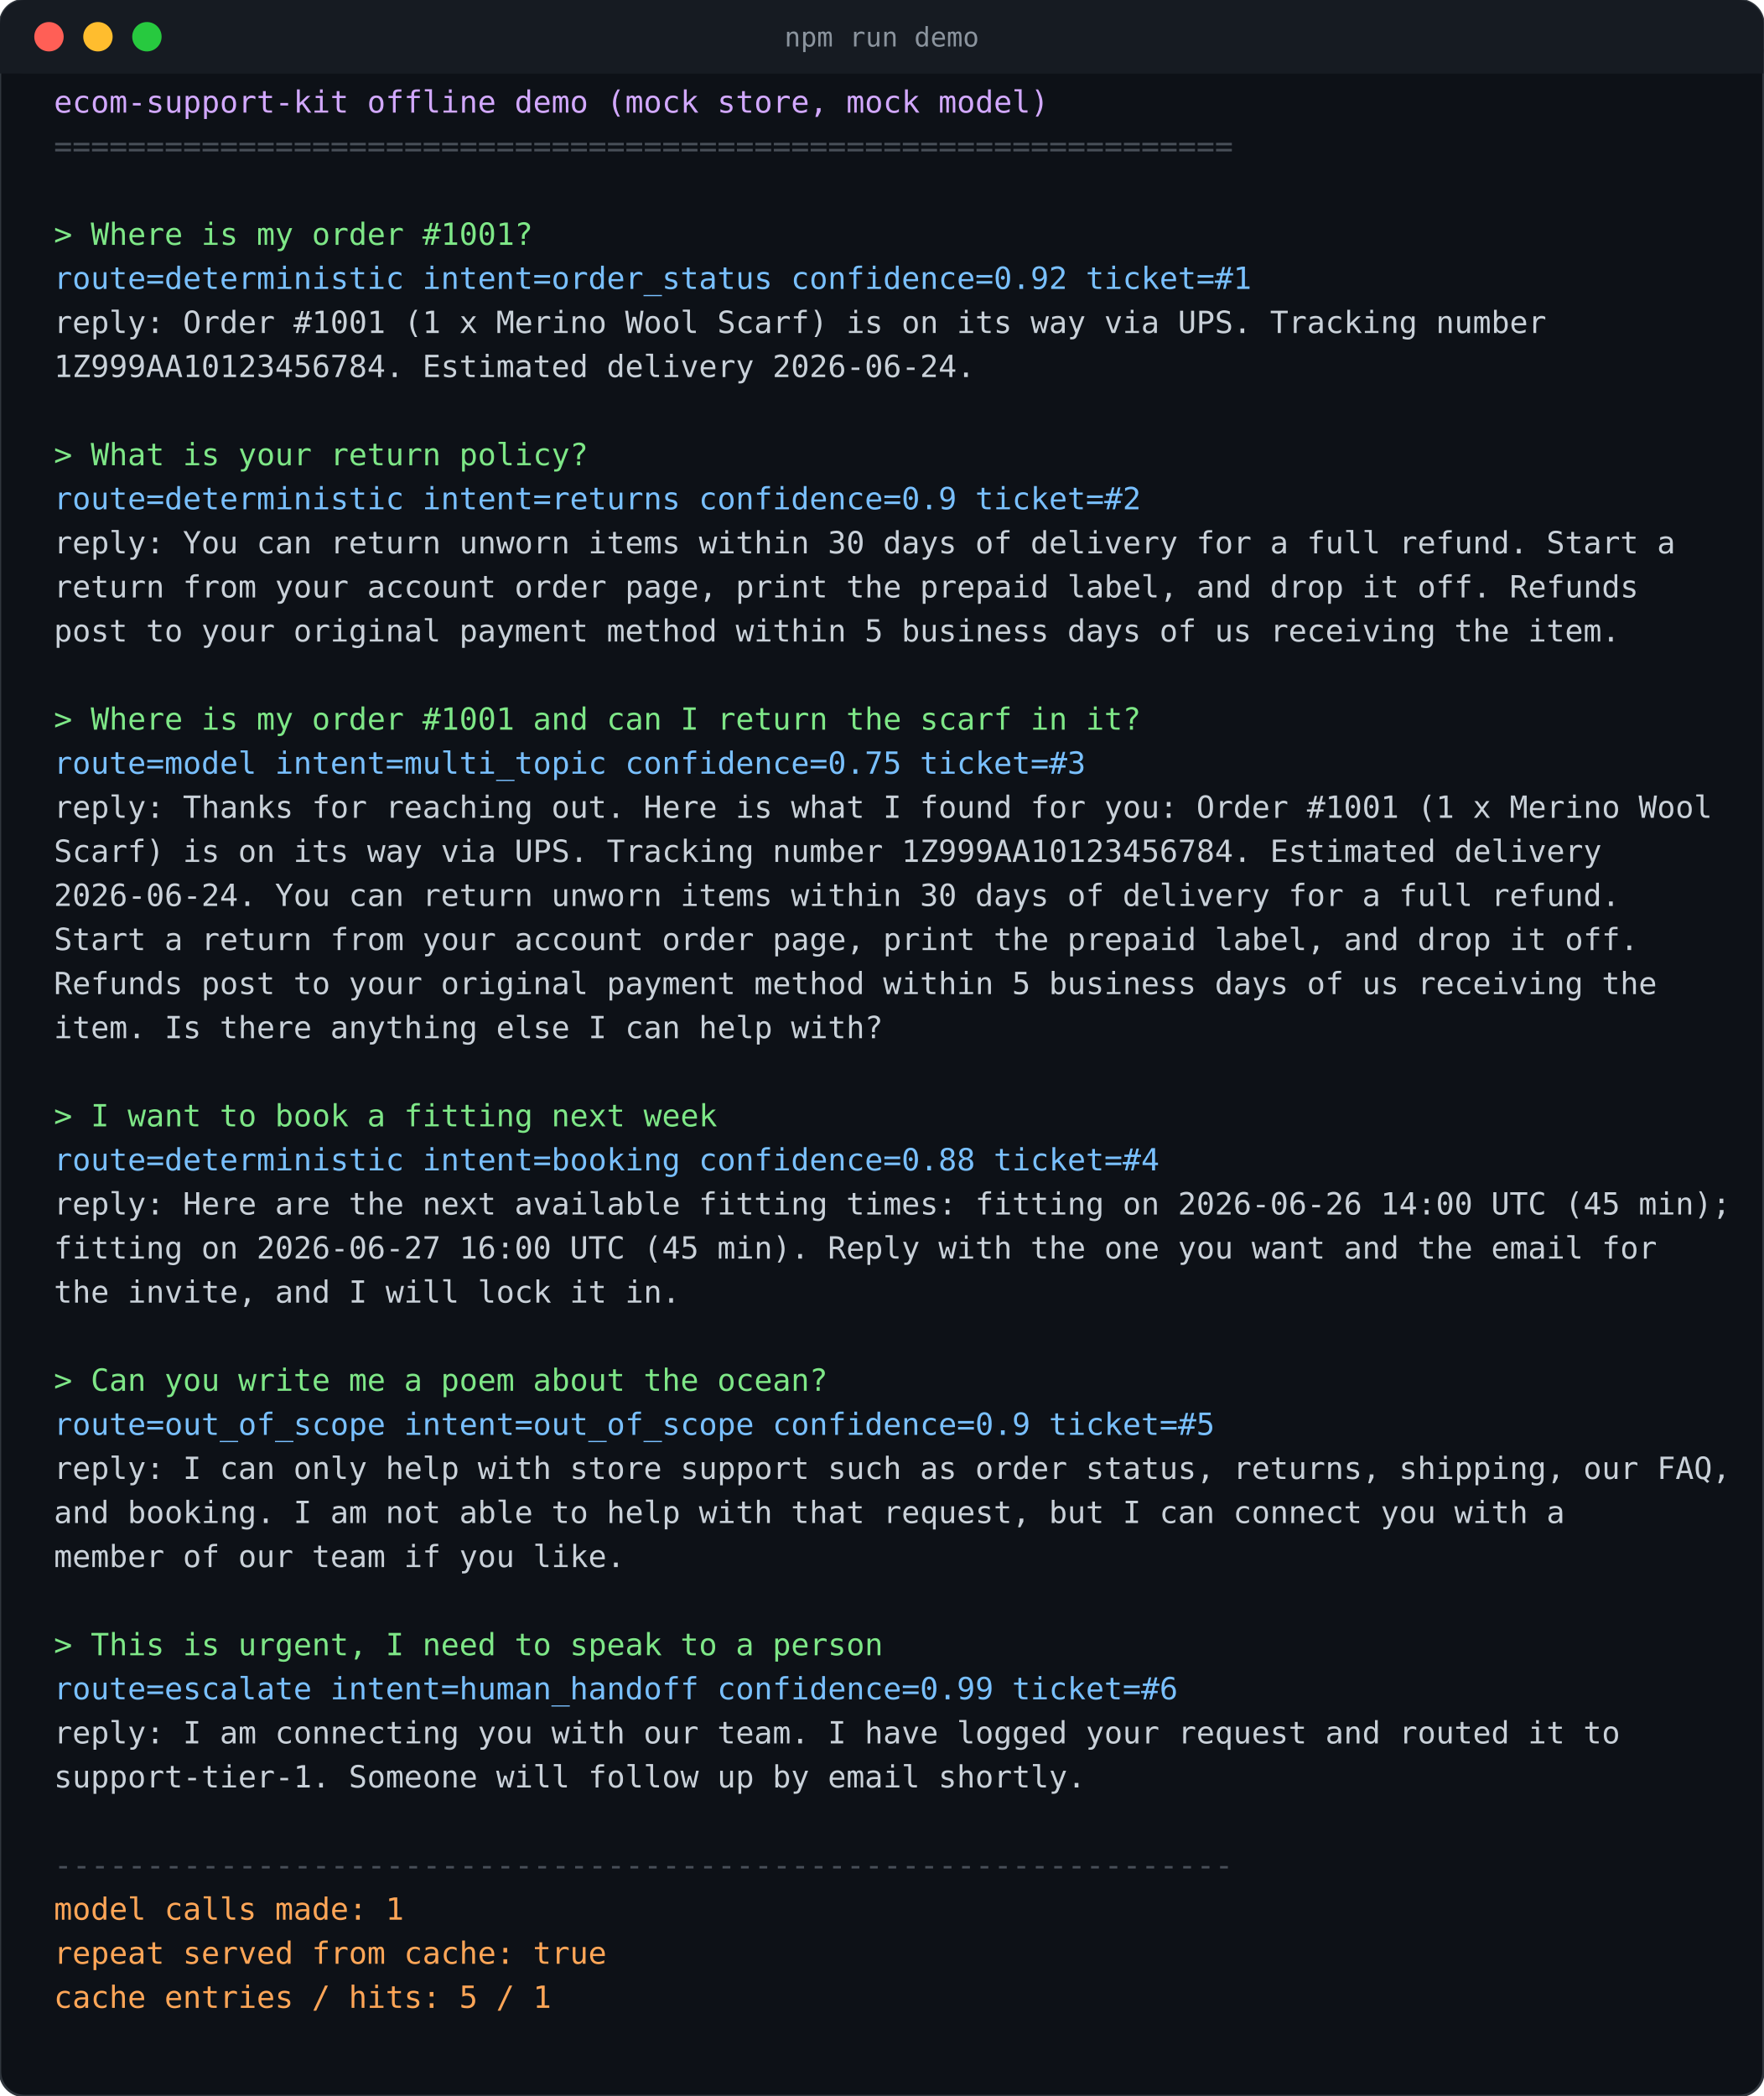
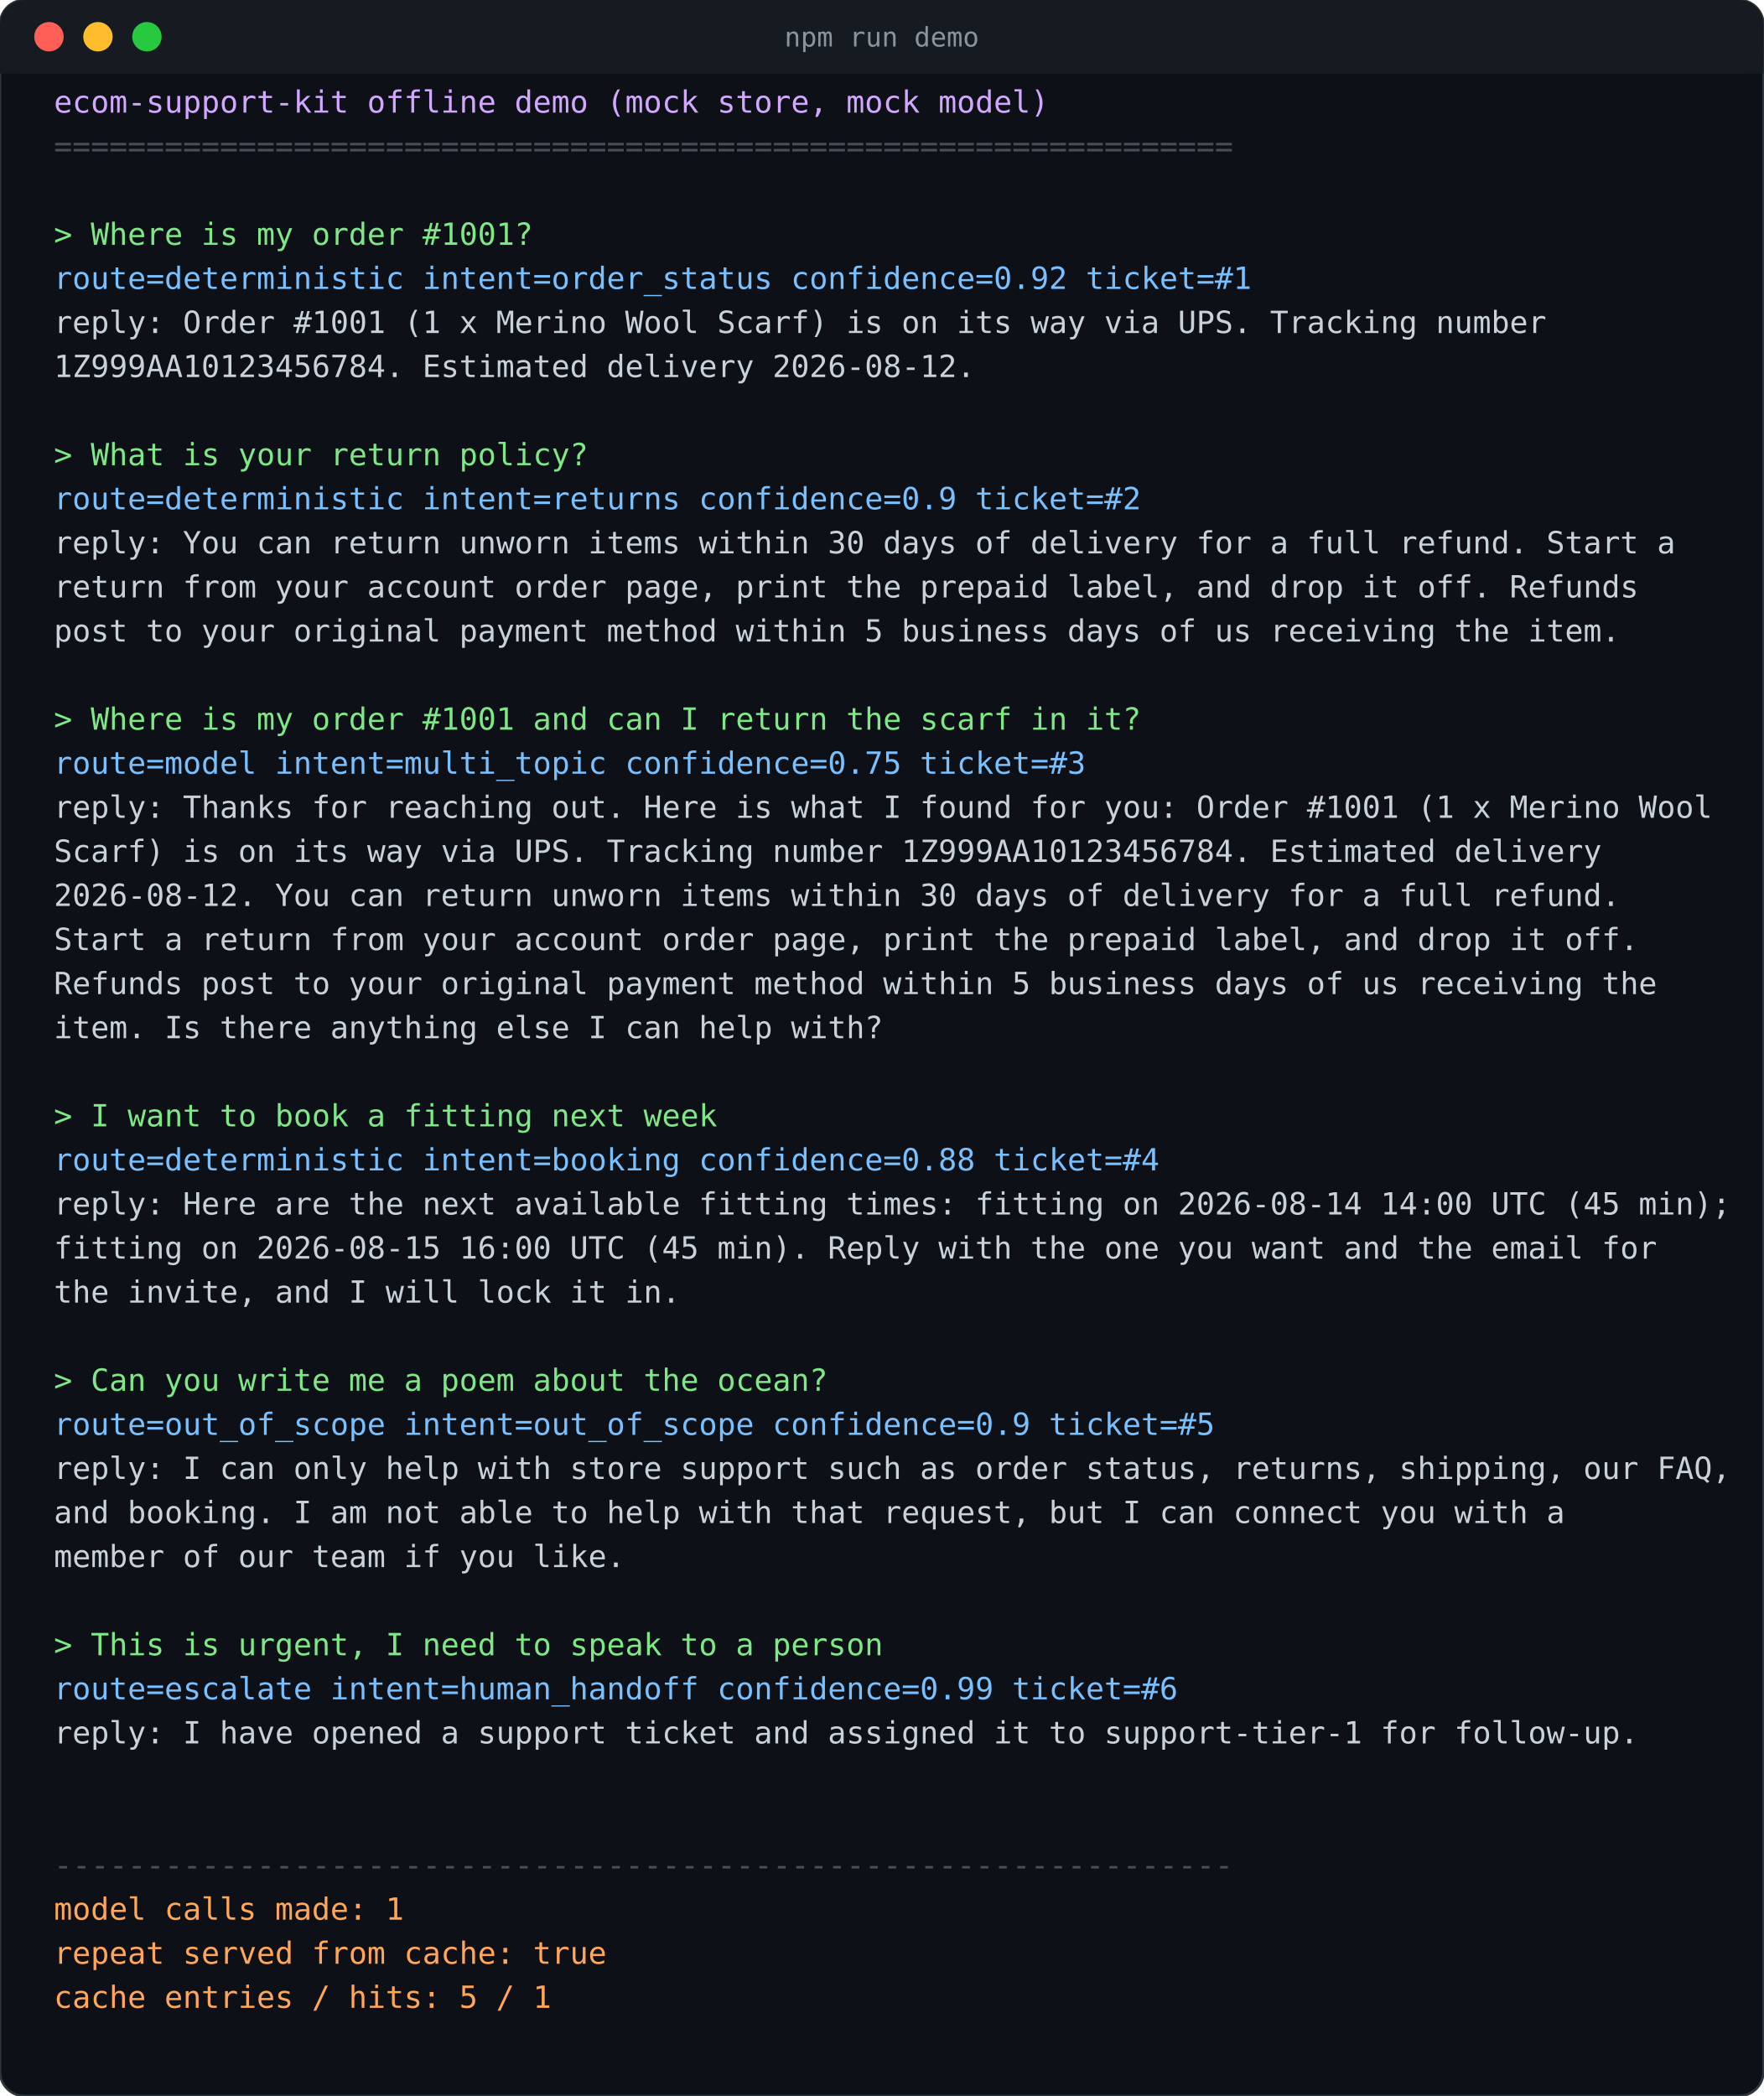
<svg xmlns="http://www.w3.org/2000/svg" width="720.2" height="856" viewBox="0 0 720.2 856">
  <rect x="0" y="0" width="720.2" height="856" rx="10" fill="#0d1117" stroke="#30363d" />
  <rect x="0" y="0" width="720.2" height="30" rx="10" fill="#161b22" />
  <rect x="0" y="20" width="720.2" height="10" fill="#161b22" />
  <circle cx="20" cy="15" r="6" fill="#ff5f56" />
  <circle cx="40" cy="15" r="6" fill="#ffbd2e" />
  <circle cx="60" cy="15" r="6" fill="#27c93f" />
  <text x="360.1" y="19" text-anchor="middle" fill="#8b949e" font-family="monospace" font-size="11">npm run demo</text>
  <g font-family="ui-monospace, SFMono-Regular, Menlo, Consolas, monospace" font-size="12.5">
    <text x="22" y="46" fill="#d2a8ff">ecom-support-kit offline demo (mock store, mock model)</text>
    <text x="22" y="64" fill="#484f58">================================================================</text>
    <text x="22" y="82" fill="#c9d1d9"> </text>
    <text x="22" y="100" fill="#7ee787">&gt; Where is my order #1001?</text>
    <text x="22" y="118" fill="#79c0ff">  route=deterministic      intent=order_status  confidence=0.92  ticket=#1</text>
    <text x="22" y="136" fill="#c9d1d9">reply: Order #1001 (1 x Merino Wool Scarf) is on its way via UPS. Tracking number</text>
-     <text x="22" y="154" fill="#c9d1d9">    1Z999AA10123456784. Estimated delivery 2026-06-24.</text>
+     <text x="22" y="154" fill="#c9d1d9">    1Z999AA10123456784. Estimated delivery 2026-08-12.</text>
    <text x="22" y="172" fill="#c9d1d9"> </text>
    <text x="22" y="190" fill="#7ee787">&gt; What is your return policy?</text>
    <text x="22" y="208" fill="#79c0ff">  route=deterministic      intent=returns  confidence=0.9  ticket=#2</text>
    <text x="22" y="226" fill="#c9d1d9">reply: You can return unworn items within 30 days of delivery for a full refund. Start a</text>
    <text x="22" y="244" fill="#c9d1d9">    return from your account order page, print the prepaid label, and drop it off. Refunds</text>
    <text x="22" y="262" fill="#c9d1d9">    post to your original payment method within 5 business days of us receiving the item.</text>
    <text x="22" y="280" fill="#c9d1d9"> </text>
    <text x="22" y="298" fill="#7ee787">&gt; Where is my order #1001 and can I return the scarf in it?</text>
    <text x="22" y="316" fill="#79c0ff">  route=model              intent=multi_topic  confidence=0.75  ticket=#3</text>
    <text x="22" y="334" fill="#c9d1d9">reply: Thanks for reaching out. Here is what I found for you: Order #1001 (1 x Merino Wool</text>
    <text x="22" y="352" fill="#c9d1d9">    Scarf) is on its way via UPS. Tracking number 1Z999AA10123456784. Estimated delivery</text>
-     <text x="22" y="370" fill="#c9d1d9">    2026-06-24. You can return unworn items within 30 days of delivery for a full refund.</text>
+     <text x="22" y="370" fill="#c9d1d9">    2026-08-12. You can return unworn items within 30 days of delivery for a full refund.</text>
    <text x="22" y="388" fill="#c9d1d9">    Start a return from your account order page, print the prepaid label, and drop it off.</text>
    <text x="22" y="406" fill="#c9d1d9">    Refunds post to your original payment method within 5 business days of us receiving the</text>
    <text x="22" y="424" fill="#c9d1d9">    item. Is there anything else I can help with?</text>
    <text x="22" y="442" fill="#c9d1d9"> </text>
    <text x="22" y="460" fill="#7ee787">&gt; I want to book a fitting next week</text>
    <text x="22" y="478" fill="#79c0ff">  route=deterministic      intent=booking  confidence=0.88  ticket=#4</text>
-     <text x="22" y="496" fill="#c9d1d9">reply: Here are the next available fitting times: fitting on 2026-06-26 14:00 UTC (45 min);</text>
-     <text x="22" y="514" fill="#c9d1d9">    fitting on 2026-06-27 16:00 UTC (45 min). Reply with the one you want and the email for</text>
+     <text x="22" y="496" fill="#c9d1d9">reply: Here are the next available fitting times: fitting on 2026-08-14 14:00 UTC (45 min);</text>
+     <text x="22" y="514" fill="#c9d1d9">    fitting on 2026-08-15 16:00 UTC (45 min). Reply with the one you want and the email for</text>
    <text x="22" y="532" fill="#c9d1d9">    the invite, and I will lock it in.</text>
    <text x="22" y="550" fill="#c9d1d9"> </text>
    <text x="22" y="568" fill="#7ee787">&gt; Can you write me a poem about the ocean?</text>
    <text x="22" y="586" fill="#79c0ff">  route=out_of_scope       intent=out_of_scope  confidence=0.9  ticket=#5</text>
    <text x="22" y="604" fill="#c9d1d9">reply: I can only help with store support such as order status, returns, shipping, our FAQ,</text>
    <text x="22" y="622" fill="#c9d1d9">    and booking. I am not able to help with that request, but I can connect you with a</text>
    <text x="22" y="640" fill="#c9d1d9">    member of our team if you like.</text>
    <text x="22" y="658" fill="#c9d1d9"> </text>
    <text x="22" y="676" fill="#7ee787">&gt; This is urgent, I need to speak to a person</text>
    <text x="22" y="694" fill="#79c0ff">  route=escalate           intent=human_handoff  confidence=0.99  ticket=#6</text>
-     <text x="22" y="712" fill="#c9d1d9">reply: I am connecting you with our team. I have logged your request and routed it to</text>
-     <text x="22" y="730" fill="#c9d1d9">    support-tier-1. Someone will follow up by email shortly.</text>
+     <text x="22" y="712" fill="#c9d1d9">reply: I have opened a support ticket and assigned it to support-tier-1 for follow-up.</text>
+     <text x="22" y="730" fill="#c9d1d9"> </text>
    <text x="22" y="748" fill="#c9d1d9"> </text>
    <text x="22" y="766" fill="#484f58">----------------------------------------------------------------</text>
    <text x="22" y="784" fill="#ffa657">model calls made:        1</text>
    <text x="22" y="802" fill="#ffa657">repeat served from cache: true</text>
    <text x="22" y="820" fill="#ffa657">cache entries / hits:     5 / 1</text>
  </g>
</svg>
